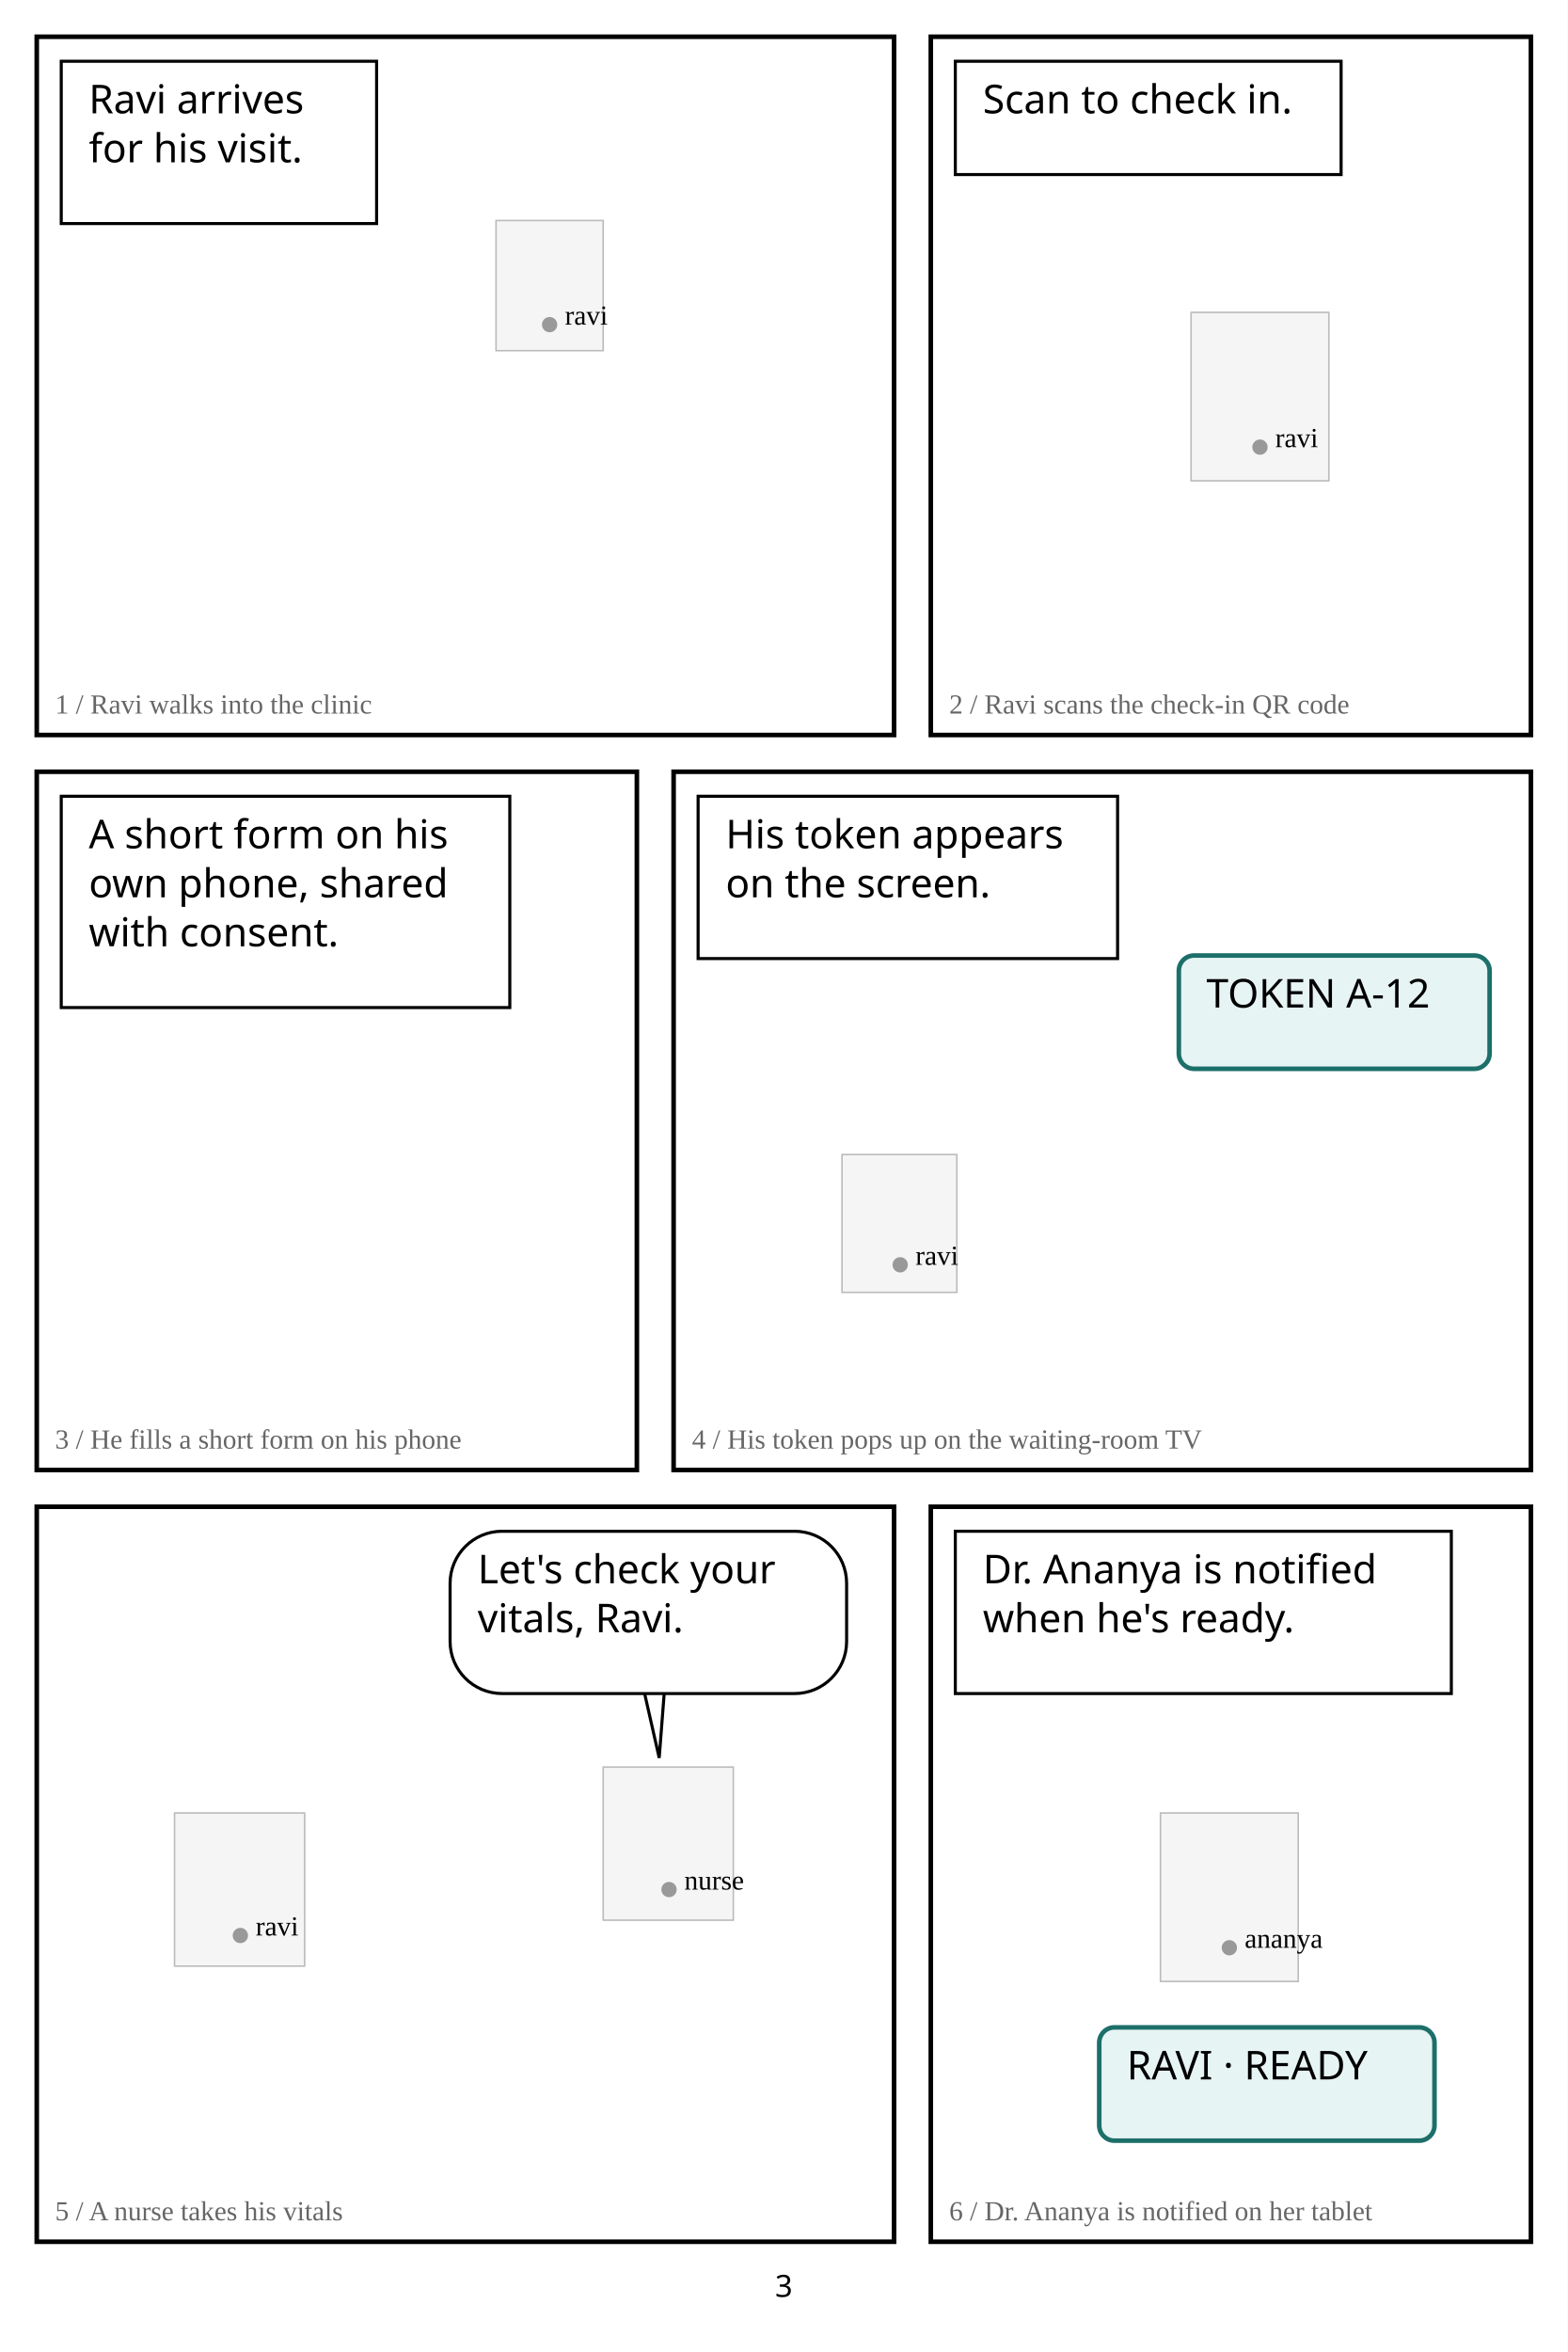
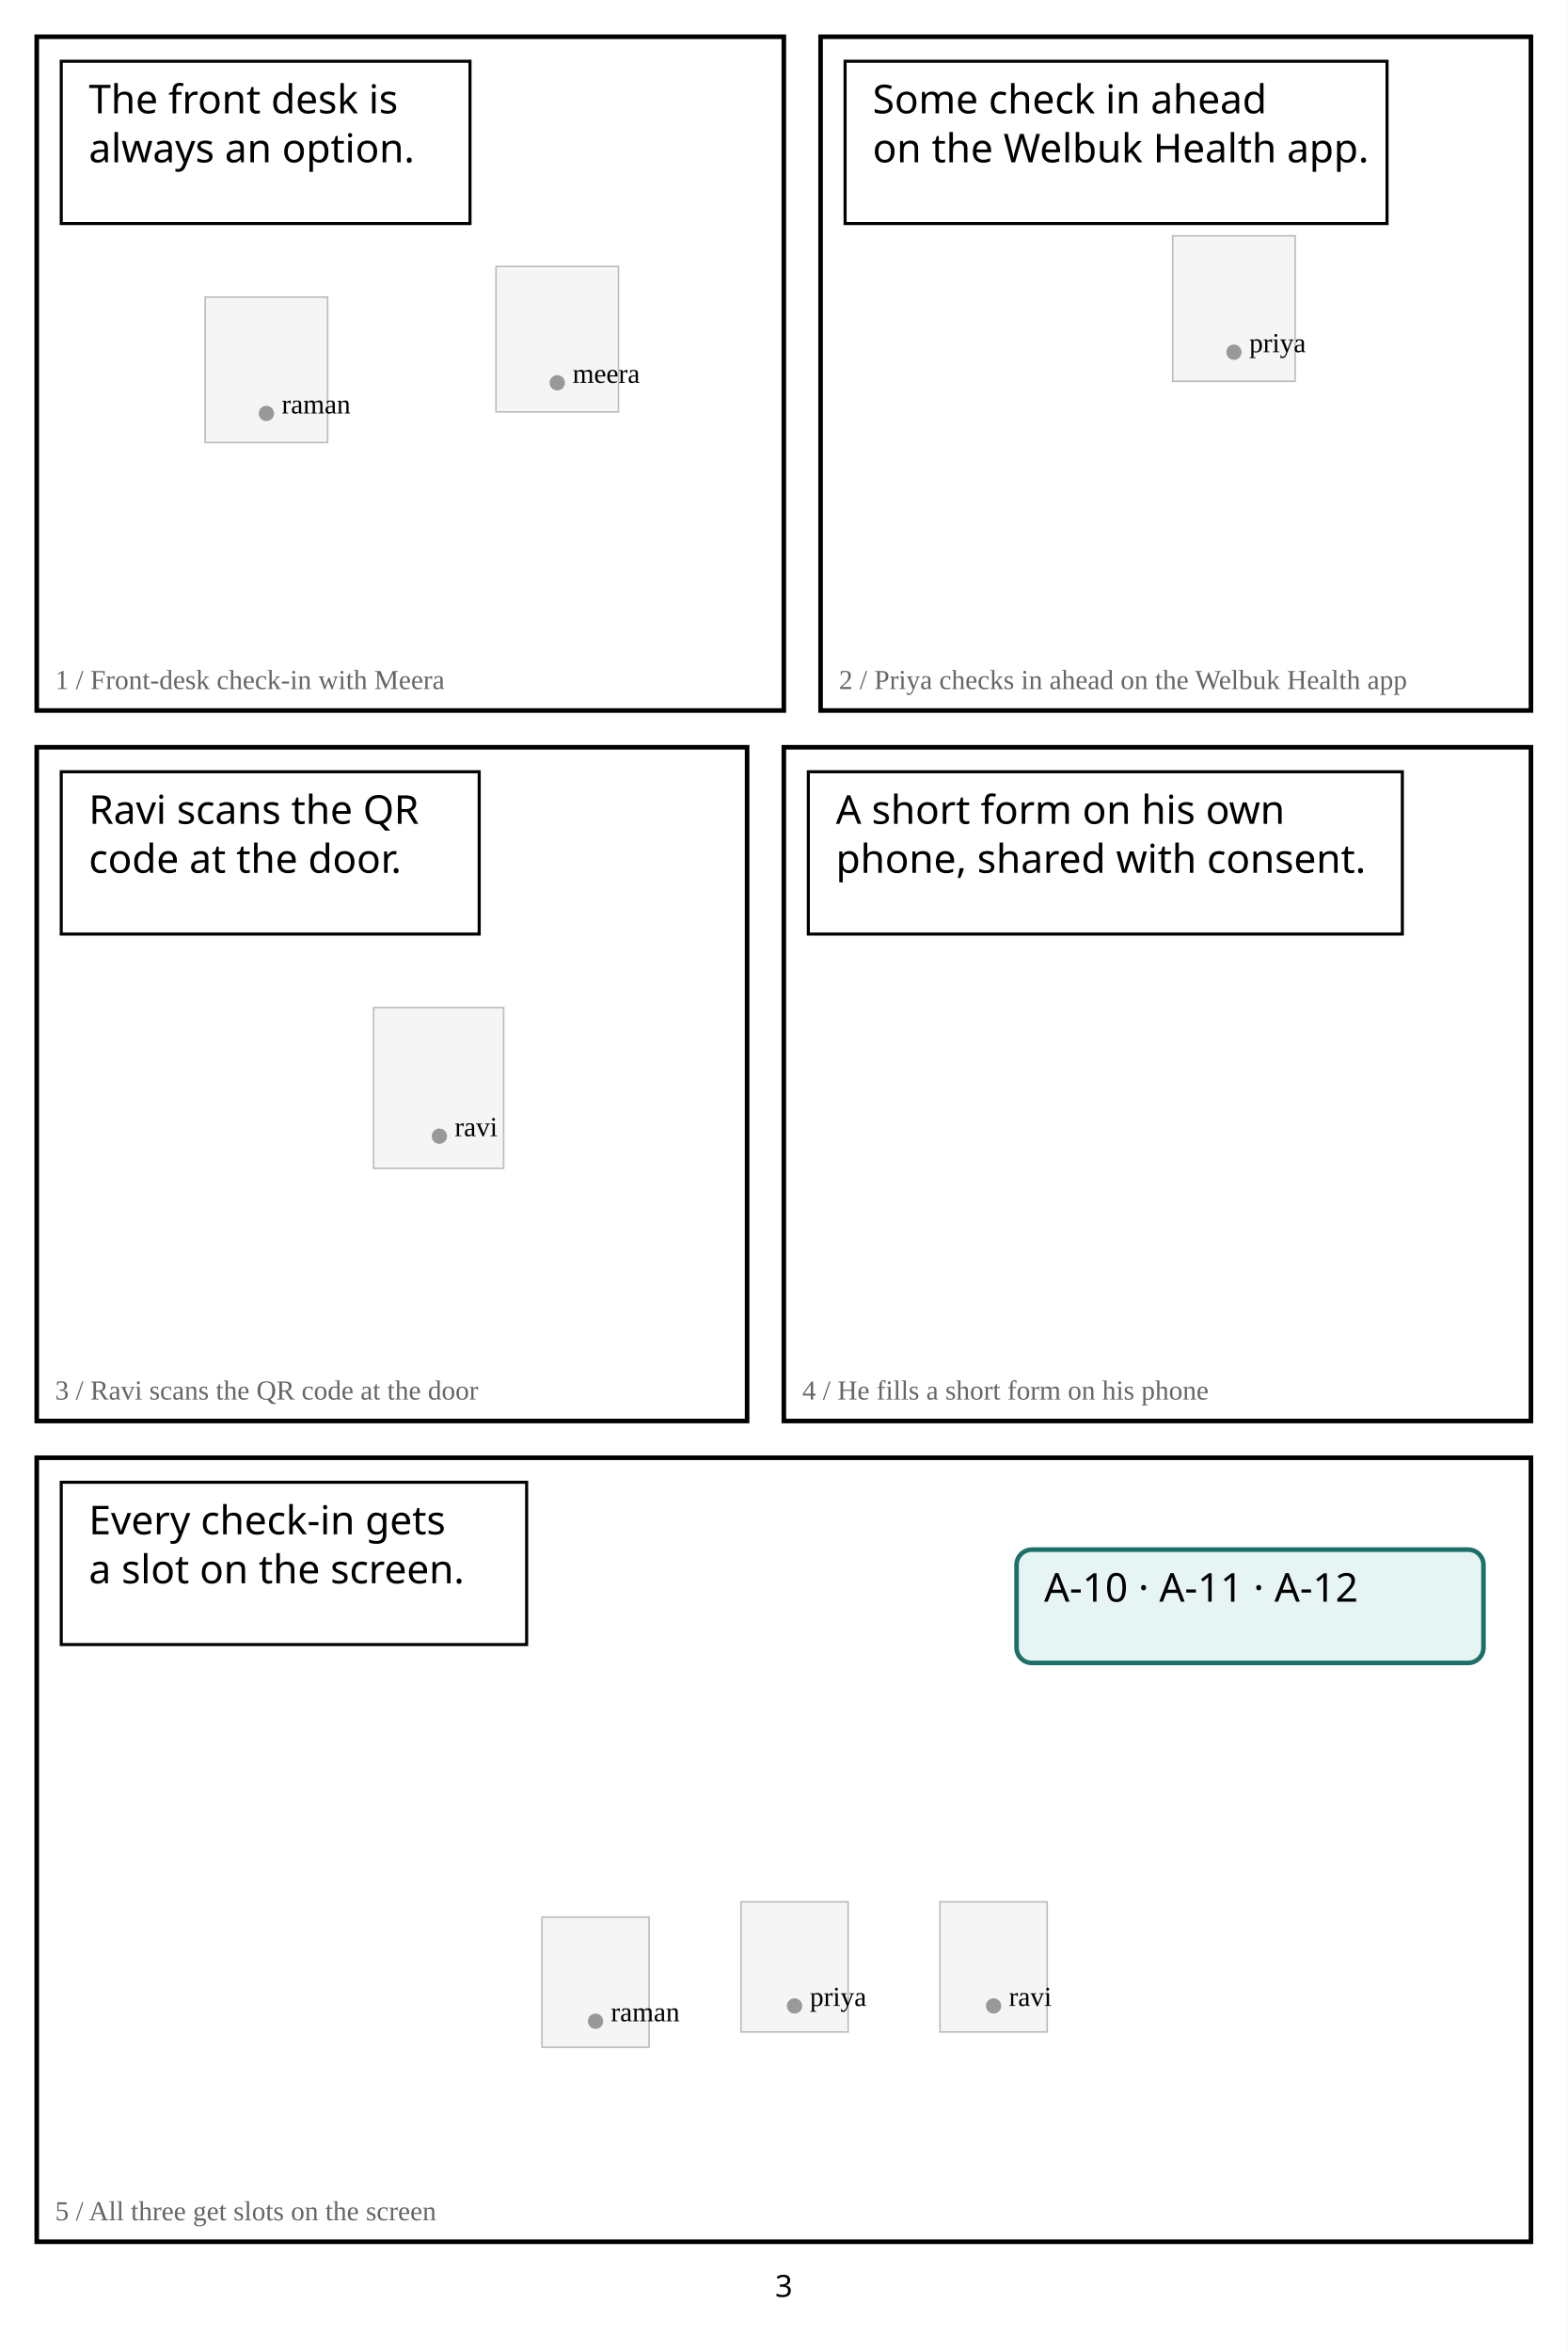
<svg xmlns="http://www.w3.org/2000/svg" width="1024" height="1536" viewBox="0 0 1024 1536">
  <rect width="1024" height="1536" fill="white" />
-   <rect x="324" y="144" width="70" height="85" fill="#f5f5f5" stroke="#bbb" />
-   <circle cx="359" cy="212" r="5" fill="#999" />
-   <text x="369" y="212" font-size="18">ravi</text>
-   <rect x="24" y="24" width="560" height="456" fill="none" stroke="black" stroke-width="3" />
-   <rect x="40" y="40" width="206" height="106" rx="34" fill="white" stroke="white" stroke-width="6" />
-   <rect x="40" y="40" width="206" height="106" fill="white" stroke="black" stroke-width="2" />
-   <text x="58" y="74" font-family="Meiryo,MS Gothic,sans-serif" font-size="26" fill="black">Ravi arrives </text>
-   <text x="58" y="106" font-family="Meiryo,MS Gothic,sans-serif" font-size="26" fill="black">for his visit.</text>
-   <text x="36" y="466" font-size="18" fill="#666">1 / Ravi walks into the clinic</text>
-   <rect x="778" y="204" width="90" height="110" fill="#f5f5f5" stroke="#bbb" />
-   <circle cx="823" cy="292" r="5" fill="#999" />
-   <text x="833" y="292" font-size="18">ravi</text>
-   <rect x="608" y="24" width="392" height="456" fill="none" stroke="black" stroke-width="3" />
-   <rect x="624" y="40" width="252" height="74" rx="34" fill="white" stroke="white" stroke-width="6" />
-   <rect x="624" y="40" width="252" height="74" fill="white" stroke="black" stroke-width="2" />
-   <text x="642" y="74" font-family="Meiryo,MS Gothic,sans-serif" font-size="26" fill="black">Scan to check in.</text>
-   <text x="620" y="466" font-size="18" fill="#666">2 / Ravi scans the check-in QR code</text>
-   <rect x="24" y="504" width="392" height="456" fill="none" stroke="black" stroke-width="3" />
-   <rect x="40" y="520" width="293" height="138" rx="34" fill="white" stroke="white" stroke-width="6" />
-   <rect x="40" y="520" width="293" height="138" fill="white" stroke="black" stroke-width="2" />
-   <text x="58" y="554" font-family="Meiryo,MS Gothic,sans-serif" font-size="26" fill="black">A short form on his </text>
-   <text x="58" y="586" font-family="Meiryo,MS Gothic,sans-serif" font-size="26" fill="black">own phone, shared </text>
-   <text x="58" y="618" font-family="Meiryo,MS Gothic,sans-serif" font-size="26" fill="black">with consent.</text>
-   <text x="36" y="946" font-size="18" fill="#666">3 / He fills a short form on his phone</text>
-   <rect x="550" y="754" width="75" height="90" fill="#f5f5f5" stroke="#bbb" />
-   <circle cx="588" cy="826" r="5" fill="#999" />
-   <text x="598" y="826" font-size="18">ravi</text>
-   <rect x="440" y="504" width="560" height="456" fill="none" stroke="black" stroke-width="3" />
-   <rect x="456" y="520" width="274" height="106" rx="34" fill="white" stroke="white" stroke-width="6" />
-   <rect x="770" y="624" width="203" height="74" rx="34" fill="white" stroke="white" stroke-width="6" />
-   <rect x="456" y="520" width="274" height="106" fill="white" stroke="black" stroke-width="2" />
-   <text x="474" y="554" font-family="Meiryo,MS Gothic,sans-serif" font-size="26" fill="black">His token appears </text>
-   <text x="474" y="586" font-family="Meiryo,MS Gothic,sans-serif" font-size="26" fill="black">on the screen.</text>
-   <rect x="770" y="624" width="203" height="74" rx="10" fill="#e6f4f3" stroke="#1d6f6a" stroke-width="3" />
-   <text x="788" y="658" font-family="Meiryo,MS Gothic,sans-serif" font-size="26" fill="black">TOKEN A-12</text>
-   <text x="452" y="946" font-size="18" fill="#666">4 / His token pops up on the waiting-room TV</text>
-   <rect x="114" y="1184" width="85" height="100" fill="#f5f5f5" stroke="#bbb" />
-   <circle cx="157" cy="1264" r="5" fill="#999" />
-   <text x="167" y="1264" font-size="18">ravi</text>
-   <rect x="394" y="1154" width="85" height="100" fill="#f5f5f5" stroke="#bbb" />
-   <circle cx="437" cy="1234" r="5" fill="#999" />
-   <text x="447" y="1234" font-size="18">nurse</text>
-   <rect x="24" y="984" width="560" height="480" fill="none" stroke="black" stroke-width="3" />
-   <rect x="294" y="1000" width="259" height="106" rx="34" fill="white" stroke="white" stroke-width="6" />
-   <path d="M 420.156 1102.011 L 430.587 1148.017 L 434.156 1102.011 Z" fill="white" stroke="white" stroke-width="6" stroke-linejoin="round" />
-   <path data-speaker="nurse" d="M 420.156 1102.011 L 430.587 1148.017 L 434.156 1102.011" fill="white" stroke="black" stroke-width="2" />
-   <rect x="294" y="1000" width="259" height="106" rx="34" fill="white" stroke="black" stroke-width="2" />
-   <text x="312" y="1034" font-family="Meiryo,MS Gothic,sans-serif" font-size="26" fill="black">Let's check your </text>
-   <text x="312" y="1066" font-family="Meiryo,MS Gothic,sans-serif" font-size="26" fill="black">vitals, Ravi.</text>
-   <text x="36" y="1450" font-size="18" fill="#666">5 / A nurse takes his vitals</text>
-   <rect x="758" y="1184" width="90" height="110" fill="#f5f5f5" stroke="#bbb" />
-   <circle cx="803" cy="1272" r="5" fill="#999" />
-   <text x="813" y="1272" font-size="18">ananya</text>
-   <rect x="608" y="984" width="392" height="480" fill="none" stroke="black" stroke-width="3" />
-   <rect x="624" y="1000" width="324" height="106" rx="34" fill="white" stroke="white" stroke-width="6" />
-   <rect x="718" y="1324" width="219" height="74" rx="34" fill="white" stroke="white" stroke-width="6" />
-   <rect x="624" y="1000" width="324" height="106" fill="white" stroke="black" stroke-width="2" />
-   <text x="642" y="1034" font-family="Meiryo,MS Gothic,sans-serif" font-size="26" fill="black">Dr. Ananya is notified </text>
-   <text x="642" y="1066" font-family="Meiryo,MS Gothic,sans-serif" font-size="26" fill="black">when he's ready.</text>
-   <rect x="718" y="1324" width="219" height="74" rx="10" fill="#e6f4f3" stroke="#1d6f6a" stroke-width="3" />
-   <text x="736" y="1358" font-family="Meiryo,MS Gothic,sans-serif" font-size="26" fill="black">RAVI · READY</text>
-   <text x="620" y="1450" font-size="18" fill="#666">6 / Dr. Ananya is notified on her tablet</text>
+   <rect x="324" y="174" width="80" height="95" fill="#f5f5f5" stroke="#bbb" />
+   <circle cx="364" cy="250" r="5" fill="#999" />
+   <text x="374" y="250" font-size="18">meera</text>
+   <rect x="134" y="194" width="80" height="95" fill="#f5f5f5" stroke="#bbb" />
+   <circle cx="174" cy="270" r="5" fill="#999" />
+   <text x="184" y="270" font-size="18">raman</text>
+   <rect x="24" y="24" width="488" height="440" fill="none" stroke="black" stroke-width="3" />
+   <rect x="40" y="40" width="267" height="106" rx="34" fill="white" stroke="white" stroke-width="6" />
+   <rect x="40" y="40" width="267" height="106" fill="white" stroke="black" stroke-width="2" />
+   <text x="58" y="74" font-family="Meiryo,MS Gothic,sans-serif" font-size="26" fill="black">The front desk is </text>
+   <text x="58" y="106" font-family="Meiryo,MS Gothic,sans-serif" font-size="26" fill="black">always an option.</text>
+   <text x="36" y="450" font-size="18" fill="#666">1 / Front-desk check-in with Meera</text>
+   <rect x="766" y="154" width="80" height="95" fill="#f5f5f5" stroke="#bbb" />
+   <circle cx="806" cy="230" r="5" fill="#999" />
+   <text x="816" y="230" font-size="18">priya</text>
+   <rect x="536" y="24" width="464" height="440" fill="none" stroke="black" stroke-width="3" />
+   <rect x="552" y="40" width="354" height="106" rx="34" fill="white" stroke="white" stroke-width="6" />
+   <rect x="552" y="40" width="354" height="106" fill="white" stroke="black" stroke-width="2" />
+   <text x="570" y="74" font-family="Meiryo,MS Gothic,sans-serif" font-size="26" fill="black">Some check in ahead </text>
+   <text x="570" y="106" font-family="Meiryo,MS Gothic,sans-serif" font-size="26" fill="black">on the Welbuk Health app.</text>
+   <text x="548" y="450" font-size="18" fill="#666">2 / Priya checks in ahead on the Welbuk Health app</text>
+   <rect x="244" y="658" width="85" height="105" fill="#f5f5f5" stroke="#bbb" />
+   <circle cx="287" cy="742" r="5" fill="#999" />
+   <text x="297" y="742" font-size="18">ravi</text>
+   <rect x="24" y="488" width="464" height="440" fill="none" stroke="black" stroke-width="3" />
+   <rect x="40" y="504" width="273" height="106" rx="34" fill="white" stroke="white" stroke-width="6" />
+   <rect x="40" y="504" width="273" height="106" fill="white" stroke="black" stroke-width="2" />
+   <text x="58" y="538" font-family="Meiryo,MS Gothic,sans-serif" font-size="26" fill="black">Ravi scans the QR </text>
+   <text x="58" y="570" font-family="Meiryo,MS Gothic,sans-serif" font-size="26" fill="black">code at the door.</text>
+   <text x="36" y="914" font-size="18" fill="#666">3 / Ravi scans the QR code at the door</text>
+   <rect x="512" y="488" width="488" height="440" fill="none" stroke="black" stroke-width="3" />
+   <rect x="528" y="504" width="388" height="106" rx="34" fill="white" stroke="white" stroke-width="6" />
+   <rect x="528" y="504" width="388" height="106" fill="white" stroke="black" stroke-width="2" />
+   <text x="546" y="538" font-family="Meiryo,MS Gothic,sans-serif" font-size="26" fill="black">A short form on his own </text>
+   <text x="546" y="570" font-family="Meiryo,MS Gothic,sans-serif" font-size="26" fill="black">phone, shared with consent.</text>
+   <text x="524" y="914" font-size="18" fill="#666">4 / He fills a short form on his phone</text>
+   <rect x="354" y="1252" width="70" height="85" fill="#f5f5f5" stroke="#bbb" />
+   <circle cx="389" cy="1320" r="5" fill="#999" />
+   <text x="399" y="1320" font-size="18">raman</text>
+   <rect x="484" y="1242" width="70" height="85" fill="#f5f5f5" stroke="#bbb" />
+   <circle cx="519" cy="1310" r="5" fill="#999" />
+   <text x="529" y="1310" font-size="18">priya</text>
+   <rect x="614" y="1242" width="70" height="85" fill="#f5f5f5" stroke="#bbb" />
+   <circle cx="649" cy="1310" r="5" fill="#999" />
+   <text x="659" y="1310" font-size="18">ravi</text>
+   <rect x="24" y="952" width="976" height="512" fill="none" stroke="black" stroke-width="3" />
+   <rect x="40" y="968" width="304" height="106" rx="34" fill="white" stroke="white" stroke-width="6" />
+   <rect x="664" y="1012" width="305" height="74" rx="34" fill="white" stroke="white" stroke-width="6" />
+   <rect x="40" y="968" width="304" height="106" fill="white" stroke="black" stroke-width="2" />
+   <text x="58" y="1002" font-family="Meiryo,MS Gothic,sans-serif" font-size="26" fill="black">Every check-in gets </text>
+   <text x="58" y="1034" font-family="Meiryo,MS Gothic,sans-serif" font-size="26" fill="black">a slot on the screen.</text>
+   <rect x="664" y="1012" width="305" height="74" rx="10" fill="#e6f4f3" stroke="#1d6f6a" stroke-width="3" />
+   <text x="682" y="1046" font-family="Meiryo,MS Gothic,sans-serif" font-size="26" fill="black">A-10 · A-11 · A-12</text>
+   <text x="36" y="1450" font-size="18" fill="#666">5 / All three get slots on the screen</text>
  <text x="512" y="1500" text-anchor="middle" font-family="sans-serif" font-size="20">3</text>
</svg>
